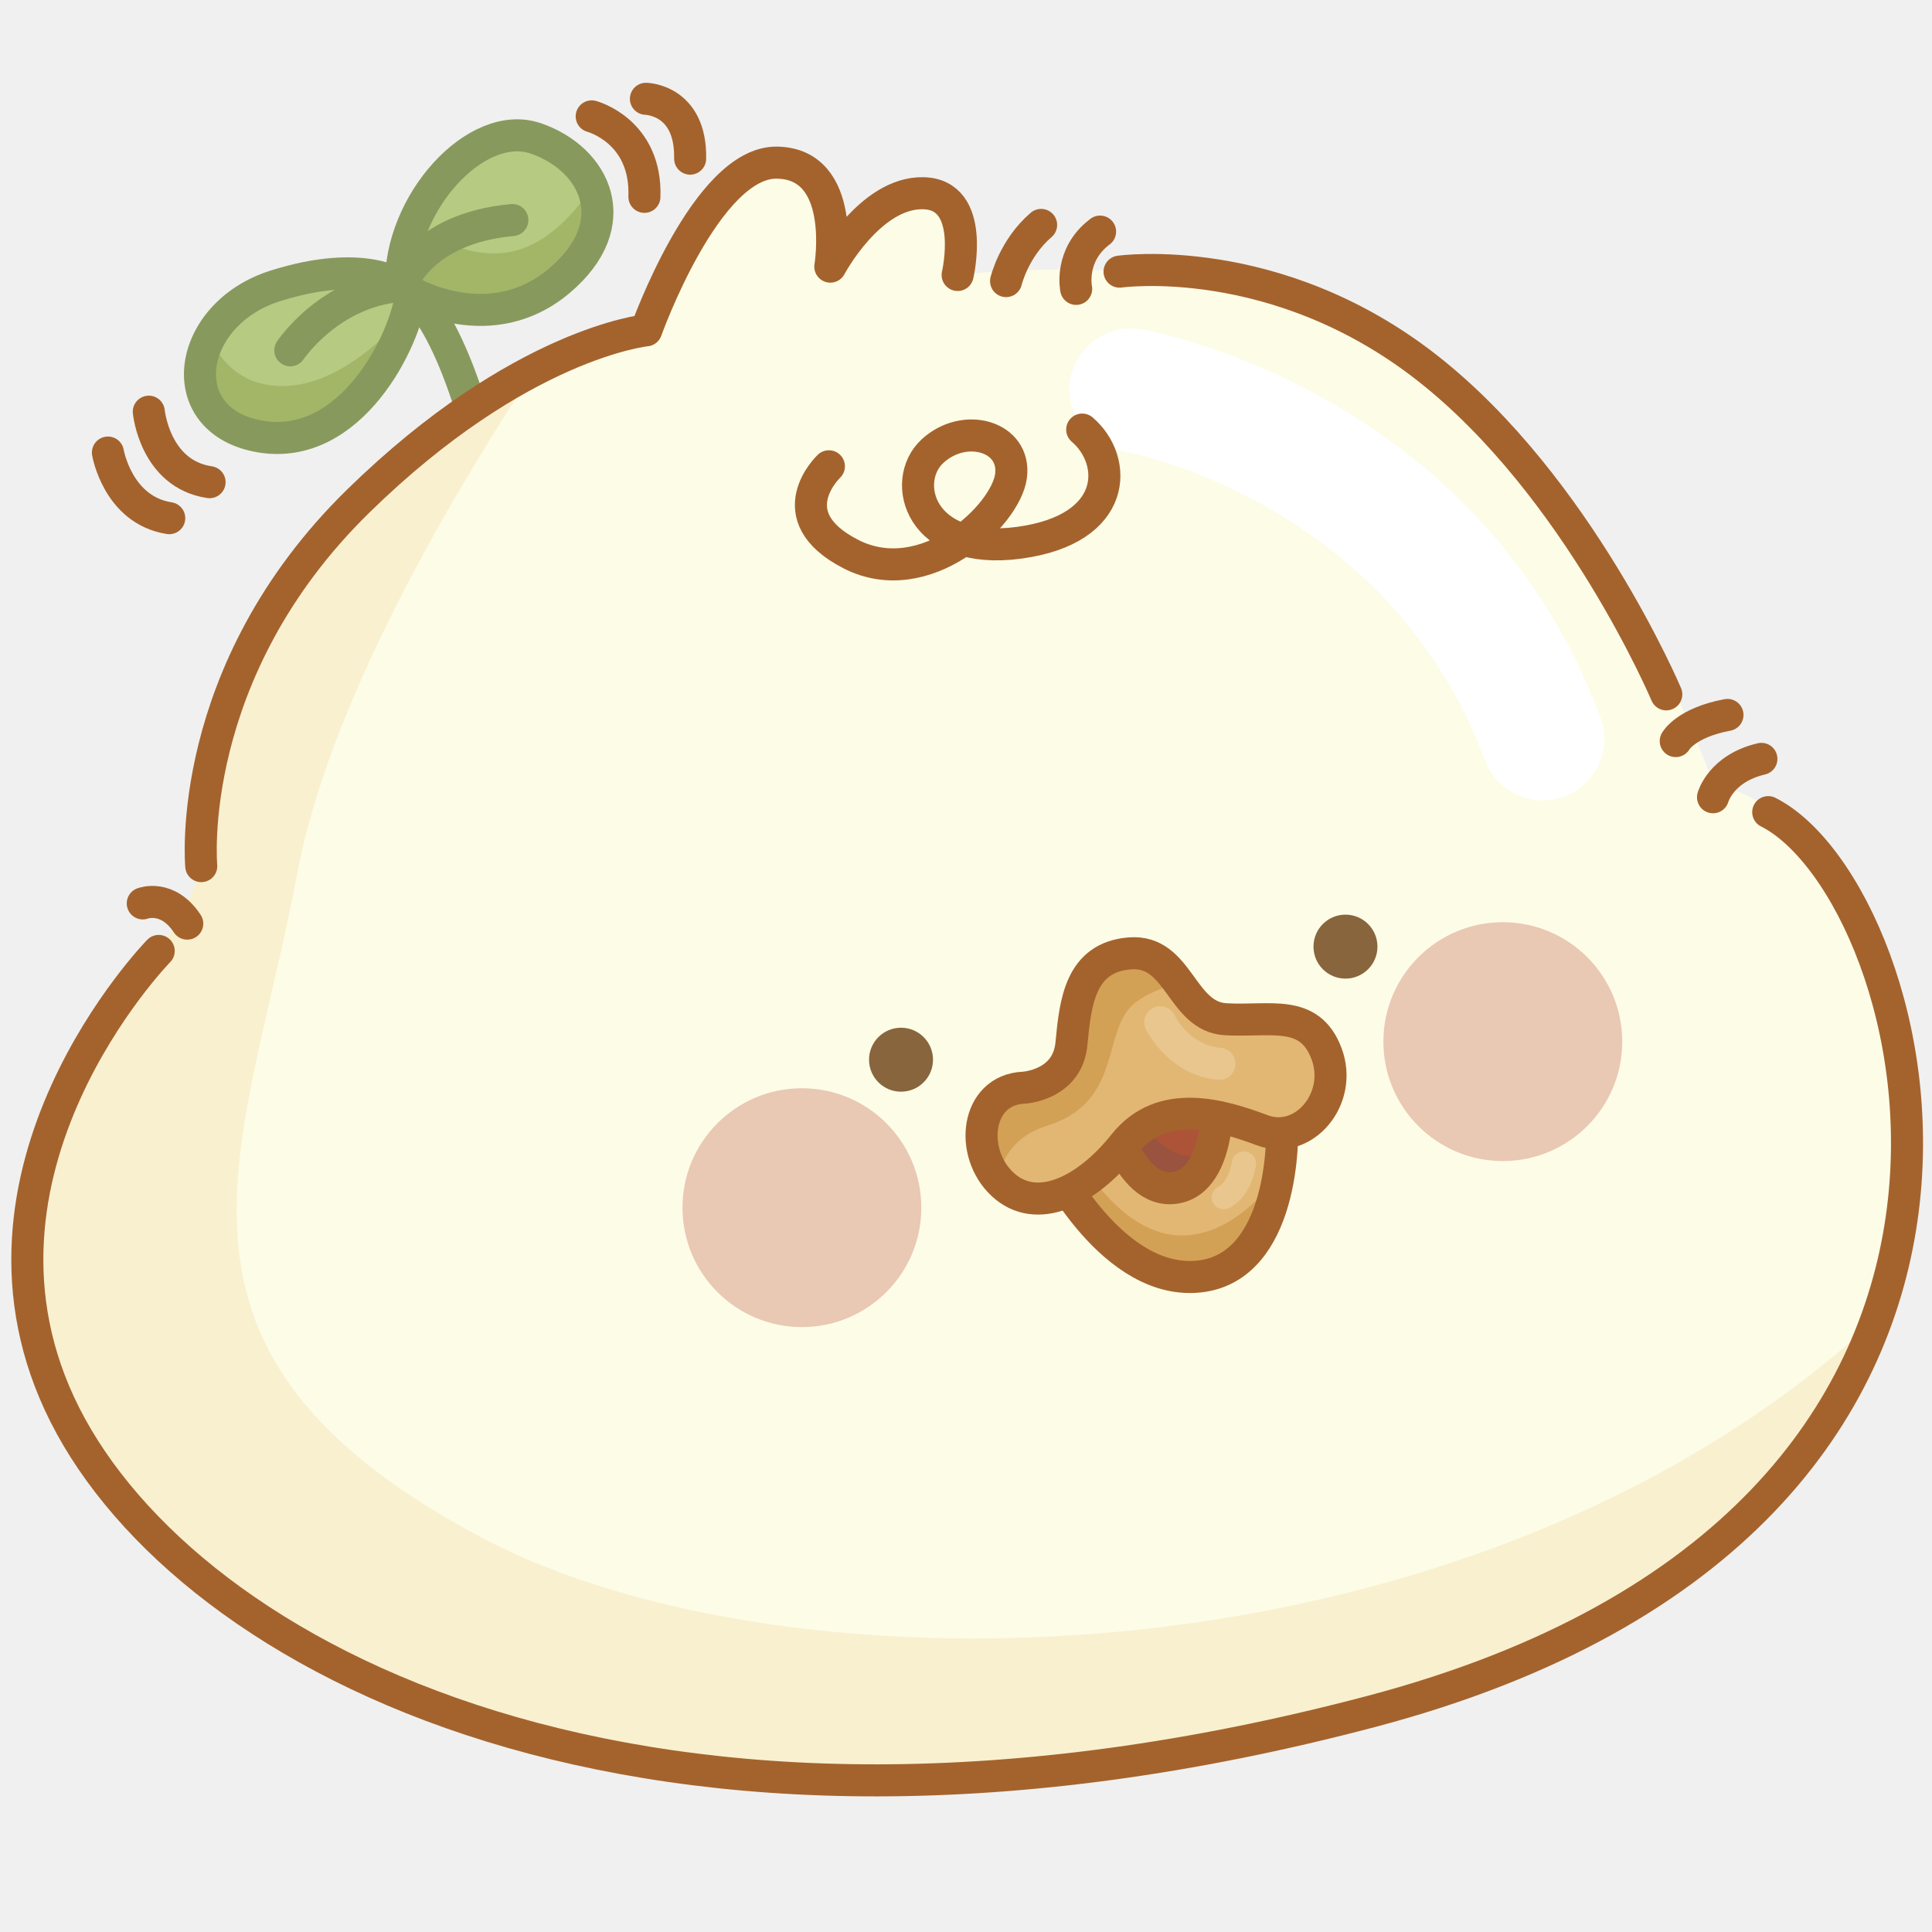
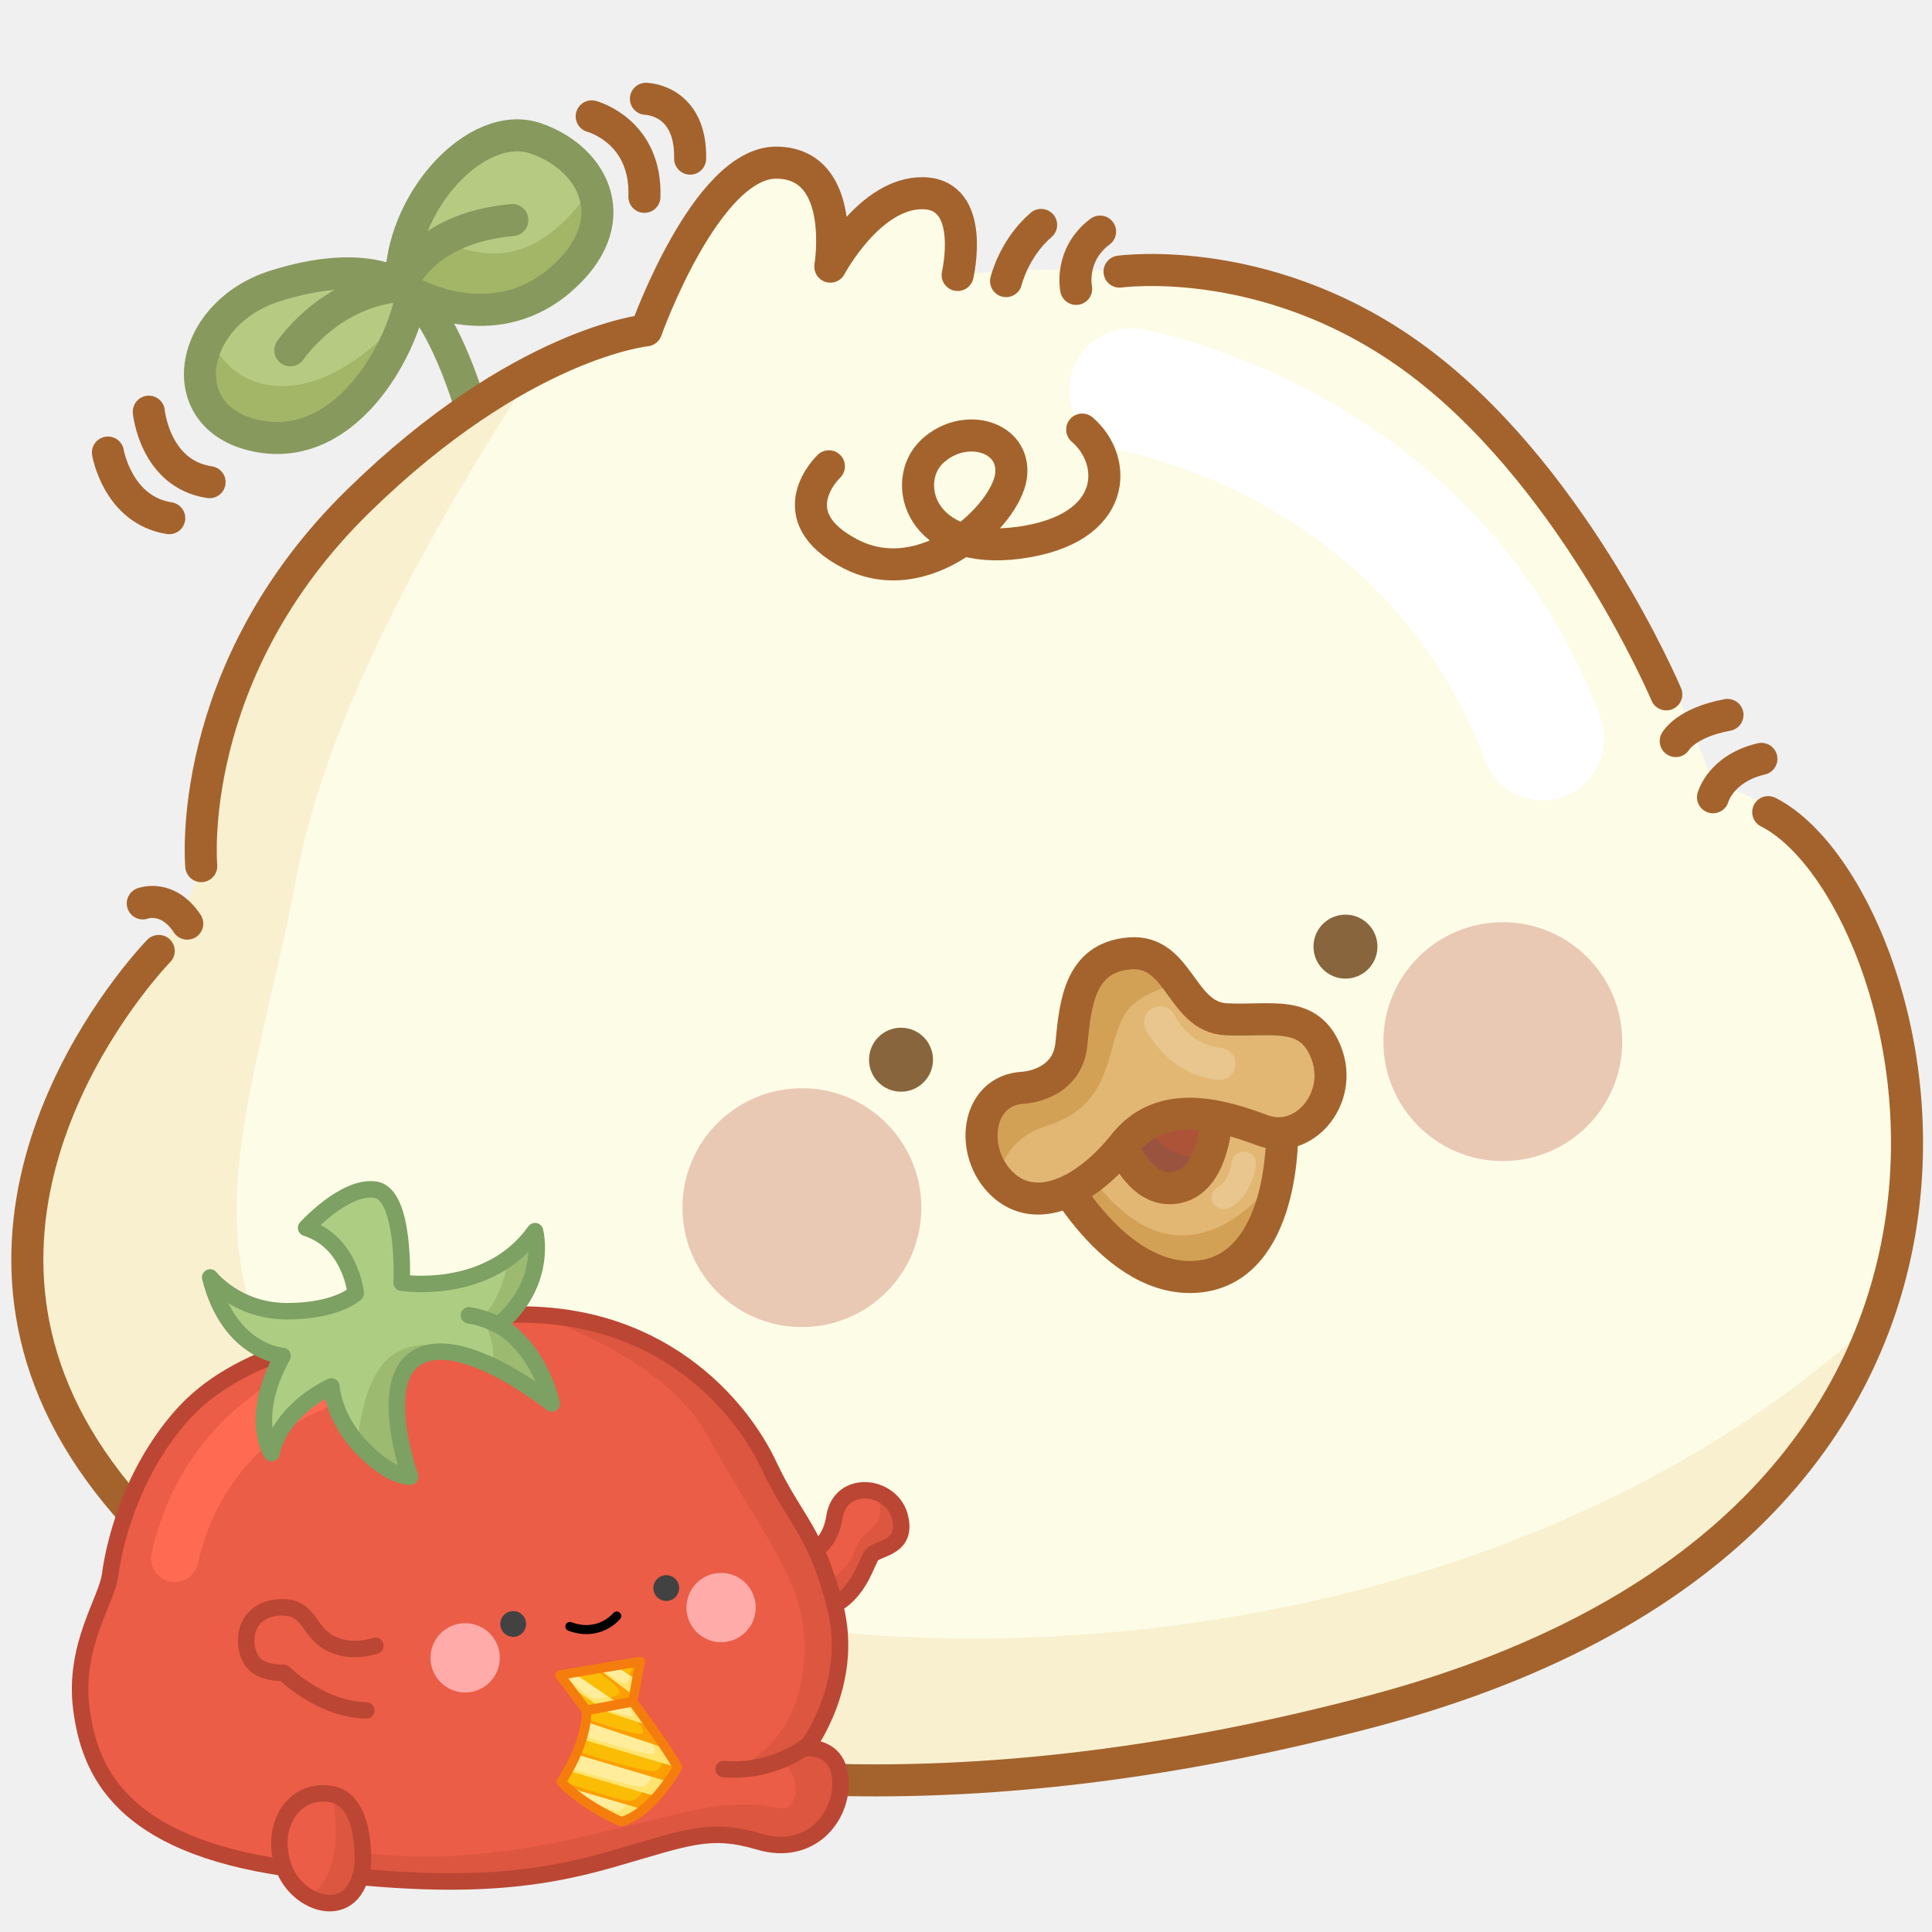
<svg xmlns="http://www.w3.org/2000/svg" width="100%" height="100%" viewBox="0 0 200 200" version="1.1" xml:space="preserve" style="fill-rule:evenodd;clip-rule:evenodd;stroke-linecap:round;stroke-linejoin:round;stroke-miterlimit:1.5;">
  <g transform="matrix(0.086716,0,0,0.086716,-55.8866,-68.91501)">
    <g>
      <path d="M1127.936,1125.984C1127.936,1125.984 1140.11,1009.434 1219.692,978.485C1299.275,947.536 1352.114,991.967 1357.38,1041.72C1362.646,1091.473 1306.153,1155.336 1233.939,1158.283C1161.725,1161.231 1149.774,1146.334 1132.415,1161.151C1115.056,1175.968 1088.528,1289.28 1014.841,1307.54C941.153,1325.8 877.145,1306.15 884.095,1236.392C891.045,1166.634 978.901,1129.795 1027.328,1123.406C1075.756,1117.018 1127.936,1125.984 1127.936,1125.984Z" style="fill:rgb(183,202,130);" />
      <path d="M1123.511,1174.476C1105.668,1208.903 1077.072,1292.118 1014.841,1307.54C941.153,1325.8 877.145,1306.15 884.095,1236.392C885.432,1222.975 889.762,1210.776 896.228,1199.777C907.548,1224.556 927.112,1246.14 959.145,1253.176C1044.77,1271.984 1123.511,1174.476 1123.511,1174.476ZM1351.019,1017.928C1354.363,1025.507 1356.514,1033.542 1357.38,1041.72C1362.646,1091.473 1306.153,1155.336 1233.939,1158.283C1161.725,1161.231 1149.774,1146.334 1132.415,1161.151C1129.716,1163.455 1126.796,1168.139 1123.511,1174.476L1114.115,1124.071C1122.743,1125.091 1127.936,1125.984 1127.936,1125.984C1127.936,1125.984 1131.033,1096.331 1144.316,1062.968C1169.011,1081.937 1204.189,1100.58 1244.229,1096.762C1294.491,1091.969 1331.294,1048.227 1351.019,1017.928Z" style="fill:rgb(163,182,104);" />
      <path d="M1123.221,1136.032C1123.221,1136.032 1170.575,1146.91 1216.648,1315.847" style="fill:none;stroke:rgb(136,153,93);stroke-width:38.26px;" />
      <path d="M991.056,1212.921C991.056,1212.921 1038.173,1142.25 1123.221,1136.032" style="fill:none;stroke:rgb(136,153,93);stroke-width:38.26px;" />
      <path d="M1123.221,1136.032C1123.221,1136.032 1145.309,1067.482 1256.119,1057.408" style="fill:none;stroke:rgb(136,153,93);stroke-width:38.26px;" />
      <path d="M1123.221,1136.032C1123.221,1136.032 1079.58,1102.359 973.057,1136.032C866.534,1169.704 847.465,1297.603 955.303,1315.847C1063.142,1334.092 1128.741,1201.678 1135.731,1143.814C1135.731,1143.814 1230.159,1198.719 1311.696,1130.292C1393.232,1061.866 1355.094,984.275 1284.079,959.945C1213.063,935.616 1120.833,1037.261 1123.221,1136.032Z" style="fill:none;stroke:rgb(136,153,93);stroke-width:38.26px;" />
      <g>
        <path d="M884.095,1813.322C884.095,1813.322 887.843,1579.943 1040.254,1416.815C1192.665,1253.687 1419.047,1180.651 1419.047,1180.651C1419.047,1180.651 1509.035,987.18 1571.132,988.86C1633.229,990.54 1637.903,1084.577 1637.903,1084.577C1637.903,1084.577 1695.257,1023.648 1749.974,1025.55C1804.692,1027.452 1787.685,1122.989 1787.685,1122.989C1787.685,1122.989 2198.818,1070.317 2397.667,1263.213C2596.516,1456.108 2689.428,1729.773 2689.428,1729.773C2689.428,1729.773 2854.894,1758.486 2903.717,2010.354C2952.539,2262.221 2907.526,2671.408 2332.295,2823.433C1757.064,2975.458 1229.963,2975.72 861.245,2657.669C492.526,2339.617 754.612,2024.35 801.581,1968.251C848.549,1912.151 881.538,1864.523 884.095,1813.322Z" style="fill:rgb(253,252,231);" />
        <path d="M2888.019,2365.79C2829.366,2551.18 2674.842,2732.903 2332.295,2823.433C1757.064,2975.458 1229.963,2975.72 861.245,2657.669C492.526,2339.617 754.612,2024.35 801.581,1968.251C848.549,1912.151 881.538,1864.523 884.095,1813.322C884.095,1813.322 887.843,1579.943 1040.254,1416.815C1113.825,1338.071 1204.631,1280.32 1278.891,1241.643C1174.15,1401.191 1036.216,1639.867 998.976,1838.91C936.76,2171.442 799.457,2407.431 1219.948,2630.549C1584.362,2823.911 2404.773,2816.189 2888.019,2365.79Z" style="fill:rgb(249,240,208);" />
        <g transform="matrix(1,0,0,1,8.9984,28.48945)">
          <path d="M1973.382,1304.264C1933.374,1297.511 1906.374,1259.547 1913.126,1219.538C1919.879,1179.53 1957.843,1152.53 1997.852,1159.282C1997.852,1159.282 2397.82,1225.973 2545.994,1622.455C2560.198,1660.462 2540.873,1702.851 2502.866,1717.055C2464.859,1731.259 2422.47,1711.934 2408.266,1673.927C2290.415,1358.584 1973.382,1304.264 1973.382,1304.264Z" style="fill:white;" />
        </g>
      </g>
      <g>
        <path d="M1895.092,2173.811C1895.092,2173.811 1965.945,2322.723 2068.622,2319.12C2171.299,2315.518 2177.904,2167.807 2174.301,2128.778C2170.699,2089.749 2077.951,2041.712 2064.881,2039.911C2051.81,2038.11 1895.092,2173.811 1895.092,2173.811Z" style="fill:rgb(226,183,116);" />
        <path d="M1901.879,2186.758L1911.715,2159.525C1913.855,2157.694 1916.166,2155.721 1918.623,2153.625C1930.844,2177.629 1982.853,2270.431 2056.132,2269.574C2106.565,2268.984 2146.746,2229.335 2170.851,2197.652C2161.895,2252.615 2135.854,2316.761 2068.622,2319.12C1984.606,2322.068 1921.897,2222.901 1901.879,2186.758Z" style="fill:rgb(211,161,85);" />
        <path d="M1985.617,2149.144C1985.617,2149.144 1999.209,2212.168 2043.869,2213.18C2088.529,2214.192 2097.7,2119.096 2097.7,2119.096C2097.7,2119.096 2103.092,2089.856 2086.587,2090.01C2070.083,2090.163 2037.316,2084.516 2030.277,2090.01C2023.238,2095.503 1985.617,2149.144 1985.617,2149.144Z" style="fill:rgb(173,83,56);" />
        <path d="M2002.473,2125.535C2015.87,2148.784 2043.328,2183.304 2084.848,2173.974C2076.717,2194.863 2063.842,2213.632 2043.869,2213.18C1999.209,2212.168 1985.617,2149.144 1985.617,2149.144C1985.617,2149.144 1993.357,2138.108 2002.473,2125.535Z" style="fill:rgb(154,83,62);" />
        <path d="M1895.092,2173.811C1895.092,2173.811 1965.945,2322.723 2068.622,2319.12C2171.299,2315.518 2177.904,2167.807 2174.301,2128.778C2170.699,2089.749 2077.951,2041.712 2064.881,2039.911C2051.81,2038.11 1895.092,2173.811 1895.092,2173.811Z" style="fill:none;stroke:rgb(164,99,45);stroke-width:38.26px;" />
        <path d="M1966.554,2111.729C1966.554,2111.729 1989.125,2221.606 2047.47,2212.662C2105.815,2203.719 2097.724,2090.01 2097.724,2090.01L1966.554,2111.729Z" style="fill:none;stroke:rgb(164,99,45);stroke-width:38.26px;" />
        <path d="M1866.434,2093.202C1866.434,2093.202 1918.809,2090.582 1923.525,2040.799C1928.241,1991.017 1934.006,1937.567 1993.22,1932.851C2052.435,1928.134 2054.007,2008.31 2107.457,2011.454C2160.908,2014.598 2207.546,1998.353 2227.983,2052.328C2248.42,2106.302 2200.733,2162.373 2151.475,2144.032C2102.217,2125.691 2031.474,2104.206 1986.408,2160.801C1941.342,2217.395 1881.603,2246.217 1841.253,2208.487C1800.904,2170.757 1809.343,2095.822 1866.434,2093.202Z" style="fill:rgb(226,183,116);" />
        <path d="M1835.25,2202.192C1801.935,2163.019 1812.369,2095.683 1866.434,2093.202C1866.434,2093.202 1918.809,2090.582 1923.525,2040.799C1928.241,1991.017 1934.006,1937.567 1993.22,1932.851C2022.211,1930.542 2037.385,1948.581 2051.595,1967.966C2026.469,1975.344 2002.579,1985.739 1991.286,2000.044C1961.925,2037.234 1979.541,2112.593 1893.417,2139.018C1857.18,2150.136 1841.387,2175.981 1835.25,2202.192Z" style="fill:rgb(211,161,85);" />
        <path d="M1866.434,2093.202C1866.434,2093.202 1918.809,2090.582 1923.525,2040.799C1928.241,1991.017 1934.006,1937.567 1993.22,1932.851C2052.435,1928.134 2054.007,2008.31 2107.457,2011.454C2160.908,2014.598 2207.546,1998.353 2227.983,2052.328C2248.42,2106.302 2200.733,2162.373 2151.475,2144.032C2102.217,2125.691 2031.474,2104.206 1986.408,2160.801C1941.342,2217.395 1881.603,2246.217 1841.253,2208.487C1800.904,2170.757 1809.343,2095.822 1866.434,2093.202Z" style="fill:none;stroke:rgb(164,99,45);stroke-width:38.26px;" />
        <path d="M2012.3,2023.435C2007.715,2013.924 2011.713,2002.48 2021.224,1997.894C2030.735,1993.309 2042.179,1997.307 2046.764,2006.818C2046.764,2006.818 2063.781,2042.462 2101.818,2045.632C2112.34,2046.508 2120.171,2055.763 2119.294,2066.285C2118.417,2076.807 2109.163,2084.637 2098.641,2083.76C2039.164,2078.804 2012.3,2023.435 2012.3,2023.435Z" style="fill:rgb(232,198,141);" />
        <g transform="matrix(0.759842,0,0,0.737379,511.8613,580.3123)">
          <path d="M2109.768,2172.033C2110.924,2161.538 2120.383,2153.956 2130.878,2155.112C2141.373,2156.268 2148.955,2165.727 2147.799,2176.222C2147.799,2176.222 2145.925,2193.83 2137.265,2211.787C2130.883,2225.019 2120.888,2238.154 2106.333,2246.107C2097.067,2251.17 2085.434,2247.757 2080.372,2238.491C2075.309,2229.226 2078.722,2217.593 2087.987,2212.531C2095.178,2208.602 2099.649,2201.703 2102.802,2195.166C2108.443,2183.47 2109.768,2172.033 2109.768,2172.033Z" style="fill:rgb(232,198,141);" />
        </g>
        <g transform="matrix(1,0,0,1,-9.972854,3.841098)">
          <circle cx="1611.742" cy="2232.564" r="142.554" style="fill:rgb(233,200,180);" />
        </g>
        <g transform="matrix(1,0,0,1,826.7579,-194.3588)">
          <circle cx="1611.742" cy="2232.564" r="142.554" style="fill:rgb(233,200,180);" />
        </g>
        <g transform="matrix(1.156805,0,0,1.156805,-259.56,-317.7117)">
          <circle cx="1711.316" cy="2055.215" r="33.007" style="fill:rgb(136,101,61);" />
        </g>
        <g transform="matrix(1.156805,0,0,1.156805,271.0131,-452.6985)">
          <circle cx="1711.316" cy="2055.215" r="33.007" style="fill:rgb(136,101,61);" />
        </g>
      </g>
      <path d="M1350.831,933.636C1350.831,933.636 1416.547,950.831 1413.77,1029.701" style="fill:none;stroke:rgb(164,99,45);stroke-width:38.26px;" />
      <g transform="matrix(0.97225,-0.233946,0.233946,0.97225,-181.7048,364.0661)">
        <path d="M1424.598,907.056C1424.598,907.056 1477.041,920.406 1459.215,988.849" style="fill:none;stroke:rgb(164,99,45);stroke-width:38.26px;" />
      </g>
      <path d="M822.116,1286.176C822.116,1286.176 829.178,1360.735 894.666,1370.325" style="fill:none;stroke:rgb(164,99,45);stroke-width:38.26px;" />
      <path d="M773.32,1334.971C773.32,1334.971 784.877,1403.67 846.513,1413.3" style="fill:none;stroke:rgb(164,99,45);stroke-width:38.26px;" />
    </g>
    <g>
      <path d="M1634,1351.377C1634,1351.377 1571.375,1410.424 1659.945,1456.05C1748.514,1501.677 1845.136,1410.424 1851.398,1363.008C1857.661,1315.591 1795.931,1297.699 1757.461,1333.484C1718.991,1369.27 1742.252,1458.734 1861.239,1442.631C1980.227,1426.527 1979.332,1344.22 1936.389,1307.54" style="fill:none;stroke:rgb(164,99,45);stroke-width:38.26px;" />
      <path d="M884.727,1828.678C884.727,1828.678 863.138,1597.206 1072.345,1392.676C1265.628,1203.716 1415.891,1189.072 1415.891,1189.072C1415.891,1189.072 1487.638,987.538 1571.962,988.866C1656.287,990.194 1635.704,1113.029 1635.704,1113.029C1635.704,1113.029 1682.846,1024.057 1746.587,1025.385C1810.329,1026.713 1787.685,1122.989 1787.685,1122.989" style="fill:none;stroke:rgb(164,99,45);stroke-width:38.26px;" />
      <path d="M1845.519,1130.292C1845.519,1130.292 1854.815,1091.118 1887.349,1063.231" style="fill:none;stroke:rgb(164,99,45);stroke-width:38.26px;" />
      <path d="M1929.18,1139.588C1929.18,1139.588 1920.548,1099.086 1957.73,1071.199" style="fill:none;stroke:rgb(164,99,45);stroke-width:38.26px;" />
      <path d="M1980.97,1119.005C1980.97,1119.005 2167.546,1092.446 2348.146,1233.872C2528.747,1375.298 2633.655,1623.624 2633.655,1623.624" style="fill:none;stroke:rgb(164,99,45);stroke-width:38.26px;" />
      <path d="M2644.942,1679.398C2644.942,1679.398 2656.894,1657.487 2706.692,1648.191" style="fill:none;stroke:rgb(164,99,45);stroke-width:38.26px;" />
      <path d="M2689.428,1746.459C2689.428,1746.459 2698.724,1711.933 2747.194,1700.645" style="fill:none;stroke:rgb(164,99,45);stroke-width:38.26px;" />
      <g>
        <path d="M814.913,1873.188C814.913,1873.188 844.482,1861.722 868.016,1897.325" style="fill:none;stroke:rgb(164,99,45);stroke-width:38.26px;" />
        <path d="M833.948,1929.943C833.948,1929.943 575.671,2194.192 721.978,2483.821C868.286,2773.45 1413.207,3067.558 2282.094,2837.646C3150.981,2607.734 2941.971,1858.282 2755.354,1764.227" style="fill:none;stroke:rgb(164,99,45);stroke-width:38.26px;" />
      </g>
    </g>
+     <g transform="matrix(-0.302433,0,0,0.302433,1768.67,2092.986)">
+       <path d="M589.929,1866.98C589.929,1866.98 446.741,1850.36 423.728,1696.944C400.716,1543.528 198.718,1566.54 165.478,1693.108C132.238,1819.677 253.692,1815.841 276.704,1846.524C299.717,1877.208 331.678,2024.231 469.753,2060.029C607.827,2095.826 589.929,1866.98 589.929,1866.98Z" style="fill:rgb(235,93,70);" />
+       <path d="M259.498,1596.991C243.907,1637.029 234.909,1679.789 251.146,1706.851C289.044,1770.014 312.366,1747.664 345.406,1835.121C378.445,1922.579 511.575,1988.658 511.575,1988.658C511.575,1988.658 498.84,2024.649 476.355,2061.565C474.195,2061.121 471.994,2060.61 469.753,2060.029C331.678,2024.231 299.717,1877.208 276.704,1846.524C253.692,1815.841 132.238,1819.677 165.478,1693.108C178.318,1644.217 216.339,1610.778 259.498,1596.991Z" style="fill:rgb(220,86,64);" />
+       <path d="M589.929,1866.98C589.929,1866.98 446.741,1850.36 423.728,1696.944C400.716,1543.528 198.718,1566.54 165.478,1693.108C132.238,1819.677 253.692,1815.841 276.704,1846.524C299.717,1877.208 331.678,2024.231 469.753,2060.029C607.827,2095.826 589.929,1866.98 589.929,1866.98Z" style="fill:none;stroke:rgb(187,70,51);stroke-width:65px;" />
+       <path d="M534.653,2608.391C534.653,2608.391 342.163,2357.662 419.734,2051.782C497.304,1745.902 579.184,1711.427 682.612,1490.207C786.04,1268.987 1110.254,857.985 1749.71,899.007C2389.166,940.03 2791.385,1057.822 3001.113,1296.28C3210.841,1534.738 3269.737,1825.045 3282.665,1924.813C3295.594,2024.582 3427.751,2203.737 3396.148,2451.017C3364.545,2698.298 3241.007,2988.469 2581.656,3081.841C1922.306,3175.213 1597.658,3130.682 1301.741,3045.929C1005.823,2961.176 918.197,2918.081 719.961,2976.977C521.725,3035.874 393.877,2884.09 399.623,2738.043C405.369,2591.997 534.653,2608.391 534.653,2608.391Z" style="fill:rgb(235,93,70);" />
+       <path d="M2343.844,3111.167C1839.507,3163.13 1559.707,3119.813 1301.741,3045.929C1005.823,2961.176 918.197,2918.081 719.961,2976.977C521.725,3035.874 393.877,2884.09 399.623,2738.043C405.369,2591.997 534.653,2608.391 534.653,2608.391C534.653,2608.391 342.163,2357.662 419.734,2051.782C497.304,1745.902 579.184,1711.427 682.612,1490.207C777.83,1286.547 1060.174,922.039 1603.343,897.462C1347.658,990.806 1051.277,1143.195 925.191,1373.175C682.512,1815.822 507.783,1971.342 546.612,2298.371C585.44,2625.4 830.072,2691.923 830.072,2691.923L635.391,2655.923C635.391,2655.923 546.612,2722.472 585.44,2811.778C624.269,2901.084 651.449,2774.891 1022.263,2862.256C1393.077,2949.62 1874.228,3104.535 2392.754,3002.81C2392.754,3002.81 2372.234,3053.907 2343.844,3111.167Z" style="fill:rgb(220,86,64);" />
+       <g transform="matrix(1,0,0,1,-51.68625,34.12119)">
+         <path d="M2505.913,1242.028C2457.393,1224.284 2432.407,1170.485 2450.152,1121.965C2467.896,1073.444 2521.695,1048.458 2570.215,1066.203C2570.215,1066.203 3044.01,1236.151 3170.498,1804.003C3181.731,1854.43 3149.91,1904.49 3099.482,1915.723C3049.055,1926.956 2998.995,1895.134 2987.762,1844.707C2885.149,1384.037 2505.913,1242.028 2505.913,1242.028Z" style="fill:rgb(255,106,82);" />
+       </g>
+       <path d="M534.653,2608.391C534.653,2608.391 342.163,2357.662 419.734,2051.782C497.304,1745.902 579.184,1711.427 682.612,1490.207C786.04,1268.987 1110.254,857.985 1749.71,899.007C2389.166,940.03 2791.385,1057.822 3001.113,1296.28C3210.841,1534.738 3269.737,1825.045 3282.665,1924.813C3295.594,2024.582 3427.751,2203.737 3396.148,2451.017C3364.545,2698.298 3241.007,2988.469 2581.656,3081.841C1922.306,3175.213 1597.658,3130.682 1301.741,3045.929C1005.823,2961.176 918.197,2918.081 719.961,2976.977C521.725,3035.874 393.877,2884.09 399.623,2738.043C405.369,2591.997 534.653,2608.391 534.653,2608.391Z" style="fill:none;stroke:rgb(187,70,51);stroke-width:65px;" />
+       <g>
+         <path d="M1219.567,2424.21C1219.567,2424.21 1073.889,2620.609 1042.939,2683.227C1042.939,2683.227 1141.545,2863.885 1264.623,2897.713C1264.623,2897.713 1406.414,2839.413 1502.141,2740.807C1502.141,2740.807 1400.209,2593.247 1401.872,2458.659L1219.567,2424.21Z" style="fill:rgb(255,237,156);" />
+         <path d="M1215.599,2429.578L1231.969,2426.553L1246.418,2429.284C1236.215,2442.338 1214.534,2471.678 1219.209,2479.64C1225.277,2489.976 1336.991,2449.215 1336.991,2449.215C1336.991,2449.215 1352.956,2471.312 1349.8,2474.989C1346.645,2478.667 1317.101,2496.044 1313.806,2498.527C1310.511,2501.009 1165.973,2568.313 1160.732,2569.968C1155.491,2571.623 1125.976,2607.482 1133.424,2628.17C1139.515,2645.091 1342.72,2581.939 1416.514,2558.381C1420.32,2571.881 1424.684,2585.099 1429.384,2597.858L1215.071,2672.855L1140.32,2705.128C1140.32,2705.128 1148.595,2756.157 1186.66,2758.64C1218.439,2760.713 1407.667,2704.424 1469.306,2685.774C1479.436,2704.627 1488.492,2719.586 1494.514,2729.12C1490.621,2733.1 1484.878,2737.03 1475.736,2739.666C1453.945,2745.952 1227.437,2815.309 1227.437,2815.309C1227.437,2815.309 1254.836,2850.493 1276.743,2855.183C1298.65,2859.872 1443.739,2786.574 1448.153,2786.123C1448.859,2786.051 1449.84,2786.343 1450.932,2786.969C1362.809,2857.342 1264.623,2897.713 1264.623,2897.713C1141.545,2863.885 1042.939,2683.227 1042.939,2683.227C1070.85,2626.758 1192.063,2461.49 1215.599,2429.578Z" style="fill:rgb(254,228,111);" />
+         <path d="M1043.44,2684.13L1420.623,2572.179C1427.165,2593.059 1434.899,2613.091 1442.955,2631.599L1078.857,2739.666C1058.691,2711.026 1046.042,2688.792 1043.44,2684.13ZM1125.471,2798.834L1475.038,2696.246C1490.444,2723.873 1502.141,2740.807 1502.141,2740.807C1495.721,2747.421 1489.093,2753.854 1482.314,2760.099L1177.576,2849.531C1158.704,2834.058 1141.196,2816.544 1125.471,2798.834ZM1404.809,2503.319L1088.88,2608.391C1107.532,2580.48 1128.918,2549.839 1148.915,2521.696L1361.433,2451.017L1401.872,2458.659C1401.689,2473.46 1402.759,2488.418 1404.809,2503.319Z" style="fill:rgb(251,188,5);" />
+         <path d="M1403.376,2491.32C1403.78,2495.321 1404.259,2499.322 1404.809,2503.319L1088.88,2608.391C1107.532,2580.48 1128.918,2549.839 1148.915,2521.696L1199.405,2504.904C1187.345,2519.081 1176.358,2536.07 1179.505,2547.083C1185.634,2568.536 1403.376,2491.32 1403.376,2491.32ZM1438.066,2620.07C1439.677,2623.973 1441.31,2627.818 1442.955,2631.599L1078.857,2739.666C1058.691,2711.026 1046.042,2688.792 1043.44,2684.13L1103.547,2666.29C1106.684,2676.359 1112.954,2688.132 1125.471,2696.246C1149.61,2711.895 1399.828,2632.362 1438.066,2620.07ZM1501.848,2741.109C1495.519,2747.617 1488.989,2753.949 1482.314,2760.099L1177.576,2849.531C1158.704,2834.058 1141.196,2816.544 1125.471,2798.834L1183.052,2781.936C1191.991,2797.527 1208.91,2817.245 1236.817,2815.559C1280.016,2812.95 1478.919,2745.34 1500.281,2738.043C1501.069,2739.231 1501.623,2740.048 1501.911,2740.471C1501.891,2740.675 1501.87,2740.888 1501.848,2741.109Z" style="fill:rgb(251,159,5);" />
+         <path d="M1219.567,2424.21L1401.872,2458.659L1507.132,2318.95L1190.267,2265.777L1219.567,2424.21Z" style="fill:rgb(251,188,5);" />
+         <path d="M1219.03,2270.604C1220.508,2288.614 1225.215,2313.471 1239.751,2319.368C1263.174,2328.869 1301.79,2291.172 1301.79,2291.172L1369.522,2297.301C1369.522,2297.301 1274.858,2360.436 1272.54,2385.261C1270.223,2410.086 1348.7,2410.392 1348.7,2410.392C1348.7,2410.392 1318.572,2430.595 1300.13,2439.433L1219.567,2424.21L1190.267,2265.777L1219.03,2270.604Z" style="fill:rgb(251,159,5);" />
+         <path d="M1203.686,2338.335L1289.388,2282.41L1356.135,2293.611L1215.026,2399.656L1203.686,2338.335ZM1272.335,2434.181L1454.102,2310.051L1507.132,2318.95L1480.219,2354.671L1342.356,2447.413L1272.335,2434.181Z" style="fill:rgb(255,237,156);" />
+         <path d="M1349.8,2298.371L1215.026,2399.656L1203.686,2338.335L1232.094,2319.797C1232.912,2330.9 1236.191,2347.938 1248.447,2351.23C1266.928,2356.195 1341.128,2298.371 1341.128,2298.371L1349.8,2298.371ZM1278.548,2429.938L1317.382,2403.418C1330.917,2407.655 1347.799,2411.898 1362.644,2412.53C1393.537,2413.845 1483.46,2325.578 1483.46,2325.578C1483.46,2325.578 1482.503,2339.033 1480.897,2353.772L1480.219,2354.671L1342.356,2447.413L1298.904,2439.202C1293.215,2436.342 1286.156,2433.193 1278.548,2429.938Z" style="fill:rgb(254,228,111);" />
+         <path d="M1219.567,2424.21L1401.872,2458.659L1507.132,2318.95L1190.267,2265.777L1219.567,2424.21Z" style="fill:none;stroke:rgb(245,125,13);stroke-width:37.42px;" />
+         <path d="M1219.567,2424.21C1219.567,2424.21 1073.889,2620.609 1042.939,2683.227C1042.939,2683.227 1141.545,2863.885 1264.623,2897.713C1264.623,2897.713 1406.414,2839.413 1502.141,2740.807C1502.141,2740.807 1400.209,2593.247 1401.872,2458.659L1219.567,2424.21Z" style="fill:none;stroke:rgb(245,125,13);stroke-width:37.42px;" />
+       </g>
+       <g>
+         <path d="M2285.412,3067.689C2285.412,3067.689 2266.946,2811.333 2411.418,2788.521C2555.89,2765.71 2651.481,2909.096 2600.427,3069.862C2549.373,3230.628 2312.569,3305.58 2285.412,3067.689Z" style="fill:rgb(235,93,70);" />
+         <path d="M2500.861,3194.35C2413.748,3245.647 2303.431,3225.533 2285.412,3067.689C2285.412,3067.689 2267.404,2817.692 2406.084,2789.484C2384.825,2904.966 2368.814,3111.178 2500.861,3194.35Z" style="fill:rgb(220,86,64);" />
+         <path d="M2285.412,3067.689C2285.412,3067.689 2266.946,2811.333 2411.418,2788.521C2555.89,2765.71 2651.481,2909.096 2600.427,3069.862C2549.373,3230.628 2312.569,3305.58 2285.412,3067.689Z" style="fill:none;stroke:rgb(187,70,51);stroke-width:65px;" />
+       </g>
+       <path d="M1539.476,1247.211C1539.476,1247.211 1879.703,972.783 2059.446,1059.444C2239.188,1146.106 2097.962,1536.083 2097.962,1536.083C2097.962,1536.083 2174.995,1540.898 2288.939,1422.139C2402.883,1303.381 2409.302,1179.808 2409.302,1179.808C2409.302,1179.808 2606.698,1266.517 2645.214,1443.05C2645.214,1443.05 2736.69,1305.033 2601.883,1059.492C2601.883,1059.492 2812.118,1046.653 2887.546,749.757C2887.546,749.757 2783.231,882.959 2584.23,882.959C2385.229,882.959 2313.011,812.346 2313.011,812.346C2313.011,812.346 2332.269,610.135 2508.802,553.965C2508.802,553.965 2356.342,385.457 2235.979,403.11C2115.615,420.763 2131.664,770.619 2131.664,770.619C2131.664,770.619 1788.227,825.184 1605.274,566.804C1605.274,566.804 1550.71,770.619 1749.71,937.523C1749.71,937.523 1600.46,1008.042 1539.476,1247.211Z" style="fill:rgb(173,205,131);" />
+       <path d="M1706.683,670.796C1725.59,758.124 1760.178,865.655 1820.283,909.423C1820.283,909.423 1751.205,991.258 1776.698,1098.21C1649.059,1158.821 1539.476,1247.211 1539.476,1247.211C1600.46,1008.042 1749.71,937.523 1749.71,937.523C1550.71,770.619 1605.274,566.804 1605.274,566.804C1635.462,609.438 1670.02,643.552 1706.683,670.796ZM1776.698,1098.21C1776.698,1098.21 1991.582,954.458 2152.359,1045.746C2262.913,1108.519 2296.159,1293.697 2306.142,1403.261C2300.699,1409.555 2294.969,1415.854 2288.939,1422.139C2174.995,1540.898 2097.962,1536.083 2097.962,1536.083C2097.962,1536.083 2239.188,1146.106 2059.446,1059.444C1981.712,1021.966 1873.963,1052.022 1776.698,1098.21Z" style="fill:rgb(156,186,112);" />
+       <g transform="matrix(1,0,0,1,-12.72239,0)">
+         <circle cx="883.616" cy="2052.675" r="136.767" style="fill:rgb(255,171,170);" />
+       </g>
+       <g transform="matrix(1,0,0,1,997.4324,198.4688)">
+         <circle cx="883.616" cy="2052.675" r="136.767" style="fill:rgb(255,171,170);" />
+       </g>
+       <g transform="matrix(0.3721,0,0,0.3721,758.3797,1211.904)">
+         <circle cx="883.616" cy="2052.675" r="136.767" style="fill:rgb(66,66,66);" />
+       </g>
+       <g transform="matrix(0.3721,0,0,0.3721,1362.635,1353.613)">
+         <circle cx="883.616" cy="2052.675" r="136.767" style="fill:rgb(66,66,66);" />
+       </g>
+       <path d="M1539.476,1247.211C1539.476,1247.211 1879.703,972.783 2059.446,1059.444C2239.188,1146.106 2097.962,1536.083 2097.962,1536.083C2097.962,1536.083 2174.995,1540.898 2288.939,1422.139C2402.883,1303.381 2409.302,1179.808 2409.302,1179.808C2409.302,1179.808 2606.698,1266.517 2645.214,1443.05C2645.214,1443.05 2736.69,1305.033 2601.883,1059.492C2601.883,1059.492 2812.118,1046.653 2887.546,749.757C2887.546,749.757 2783.231,882.959 2584.23,882.959C2385.229,882.959 2313.011,812.346 2313.011,812.346C2313.011,812.346 2332.269,610.135 2508.802,553.965C2508.802,553.965 2356.342,385.457 2235.979,403.11C2115.615,420.763 2131.664,770.619 2131.664,770.619C2131.664,770.619 1788.227,825.184 1605.274,566.804C1605.274,566.804 1550.71,770.619 1749.71,937.523C1749.71,937.523 1600.46,1008.042 1539.476,1247.211Z" style="fill:none;stroke:rgb(125,160,99);stroke-width:64.99px;" />
+       <path d="M1749.71,937.523C1749.71,937.523 1801.041,909.306 1866.09,899.007" style="fill:none;stroke:rgb(125,160,99);stroke-width:64.99px;" />
+       <path d="M1282.906,2086.037C1282.906,2086.037 1349.78,2170.426 1467.606,2127.435" style="fill:none;stroke:black;stroke-width:35.75px;" />
+       <path d="M2235.548,2203.45C2235.548,2203.45 2336.194,2240.134 2421.264,2189.441C2506.334,2138.749 2496.812,2041.457 2621.357,2052.675C2748.507,2064.127 2766.767,2186.292 2726.796,2257.367C2693.692,2316.232 2597.394,2310.087 2597.394,2310.087C2597.394,2310.087 2452.416,2455.065 2271.493,2458.659" style="fill:none;stroke:rgb(187,70,51);stroke-width:65px;" />
+       <path d="M536.463,2601.564C536.463,2601.564 667.924,2706.94 860.94,2690.247" style="fill:none;stroke:rgb(187,70,51);stroke-width:65px;" />
+     </g>
  </g>
</svg>
